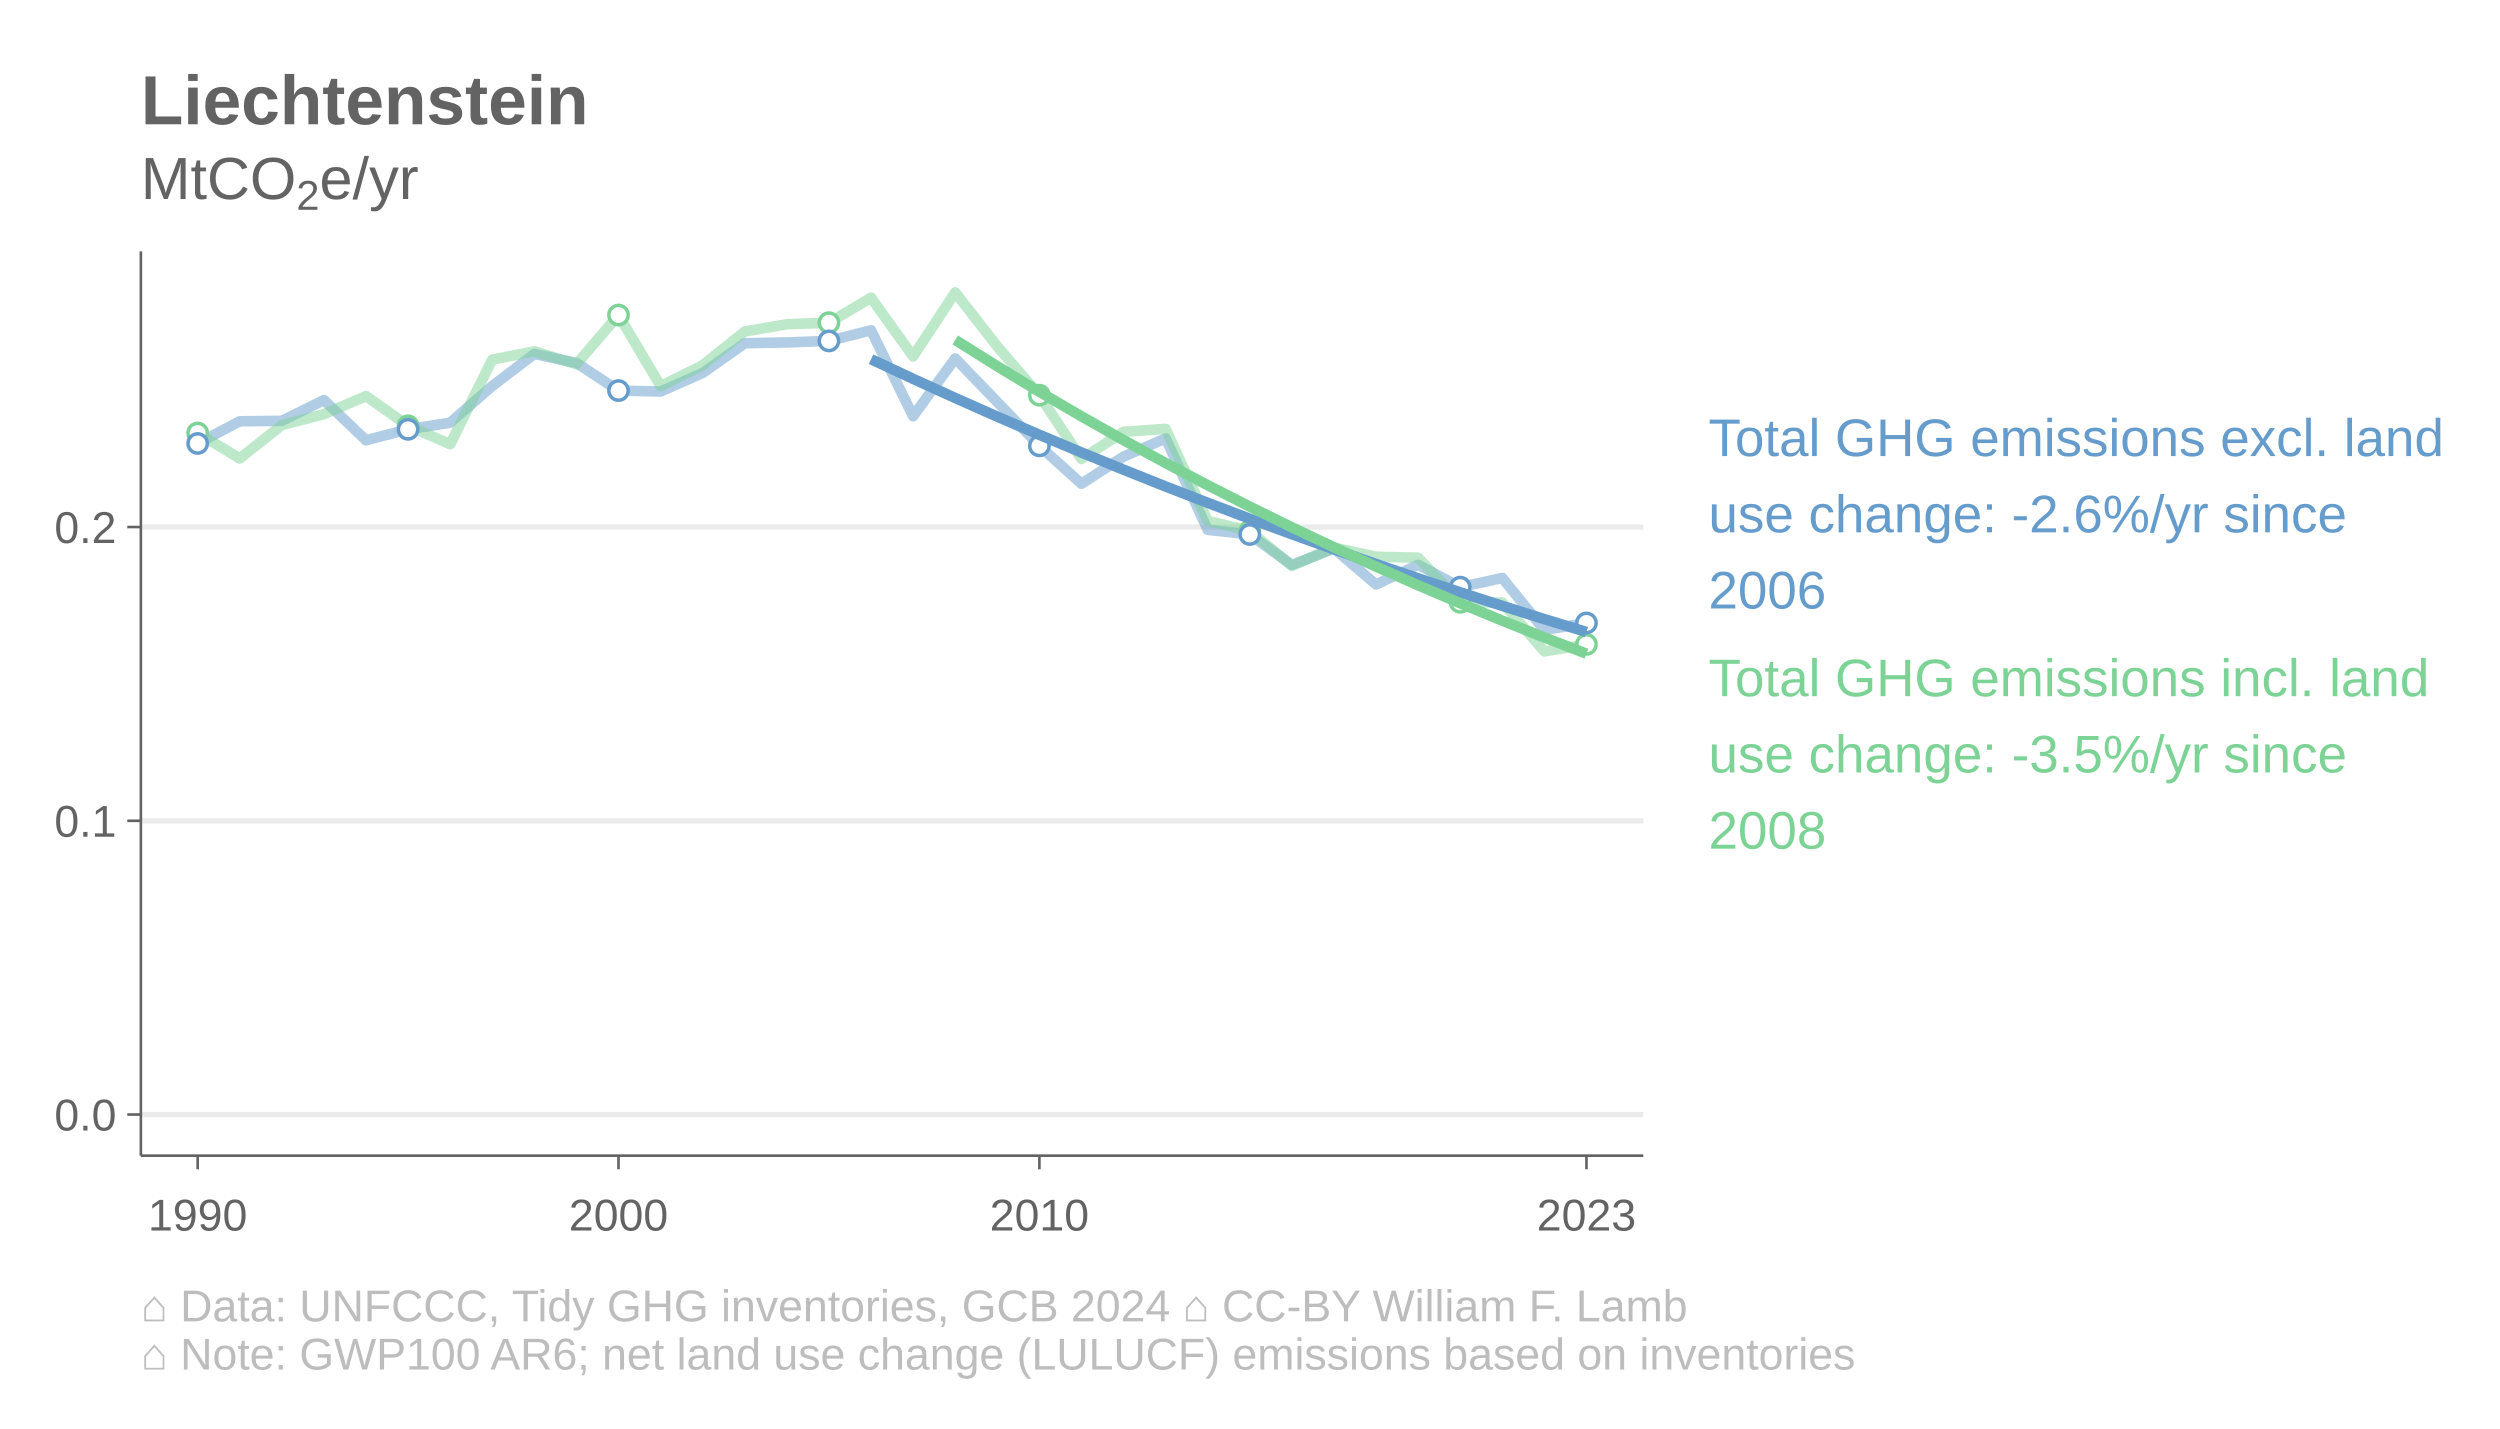
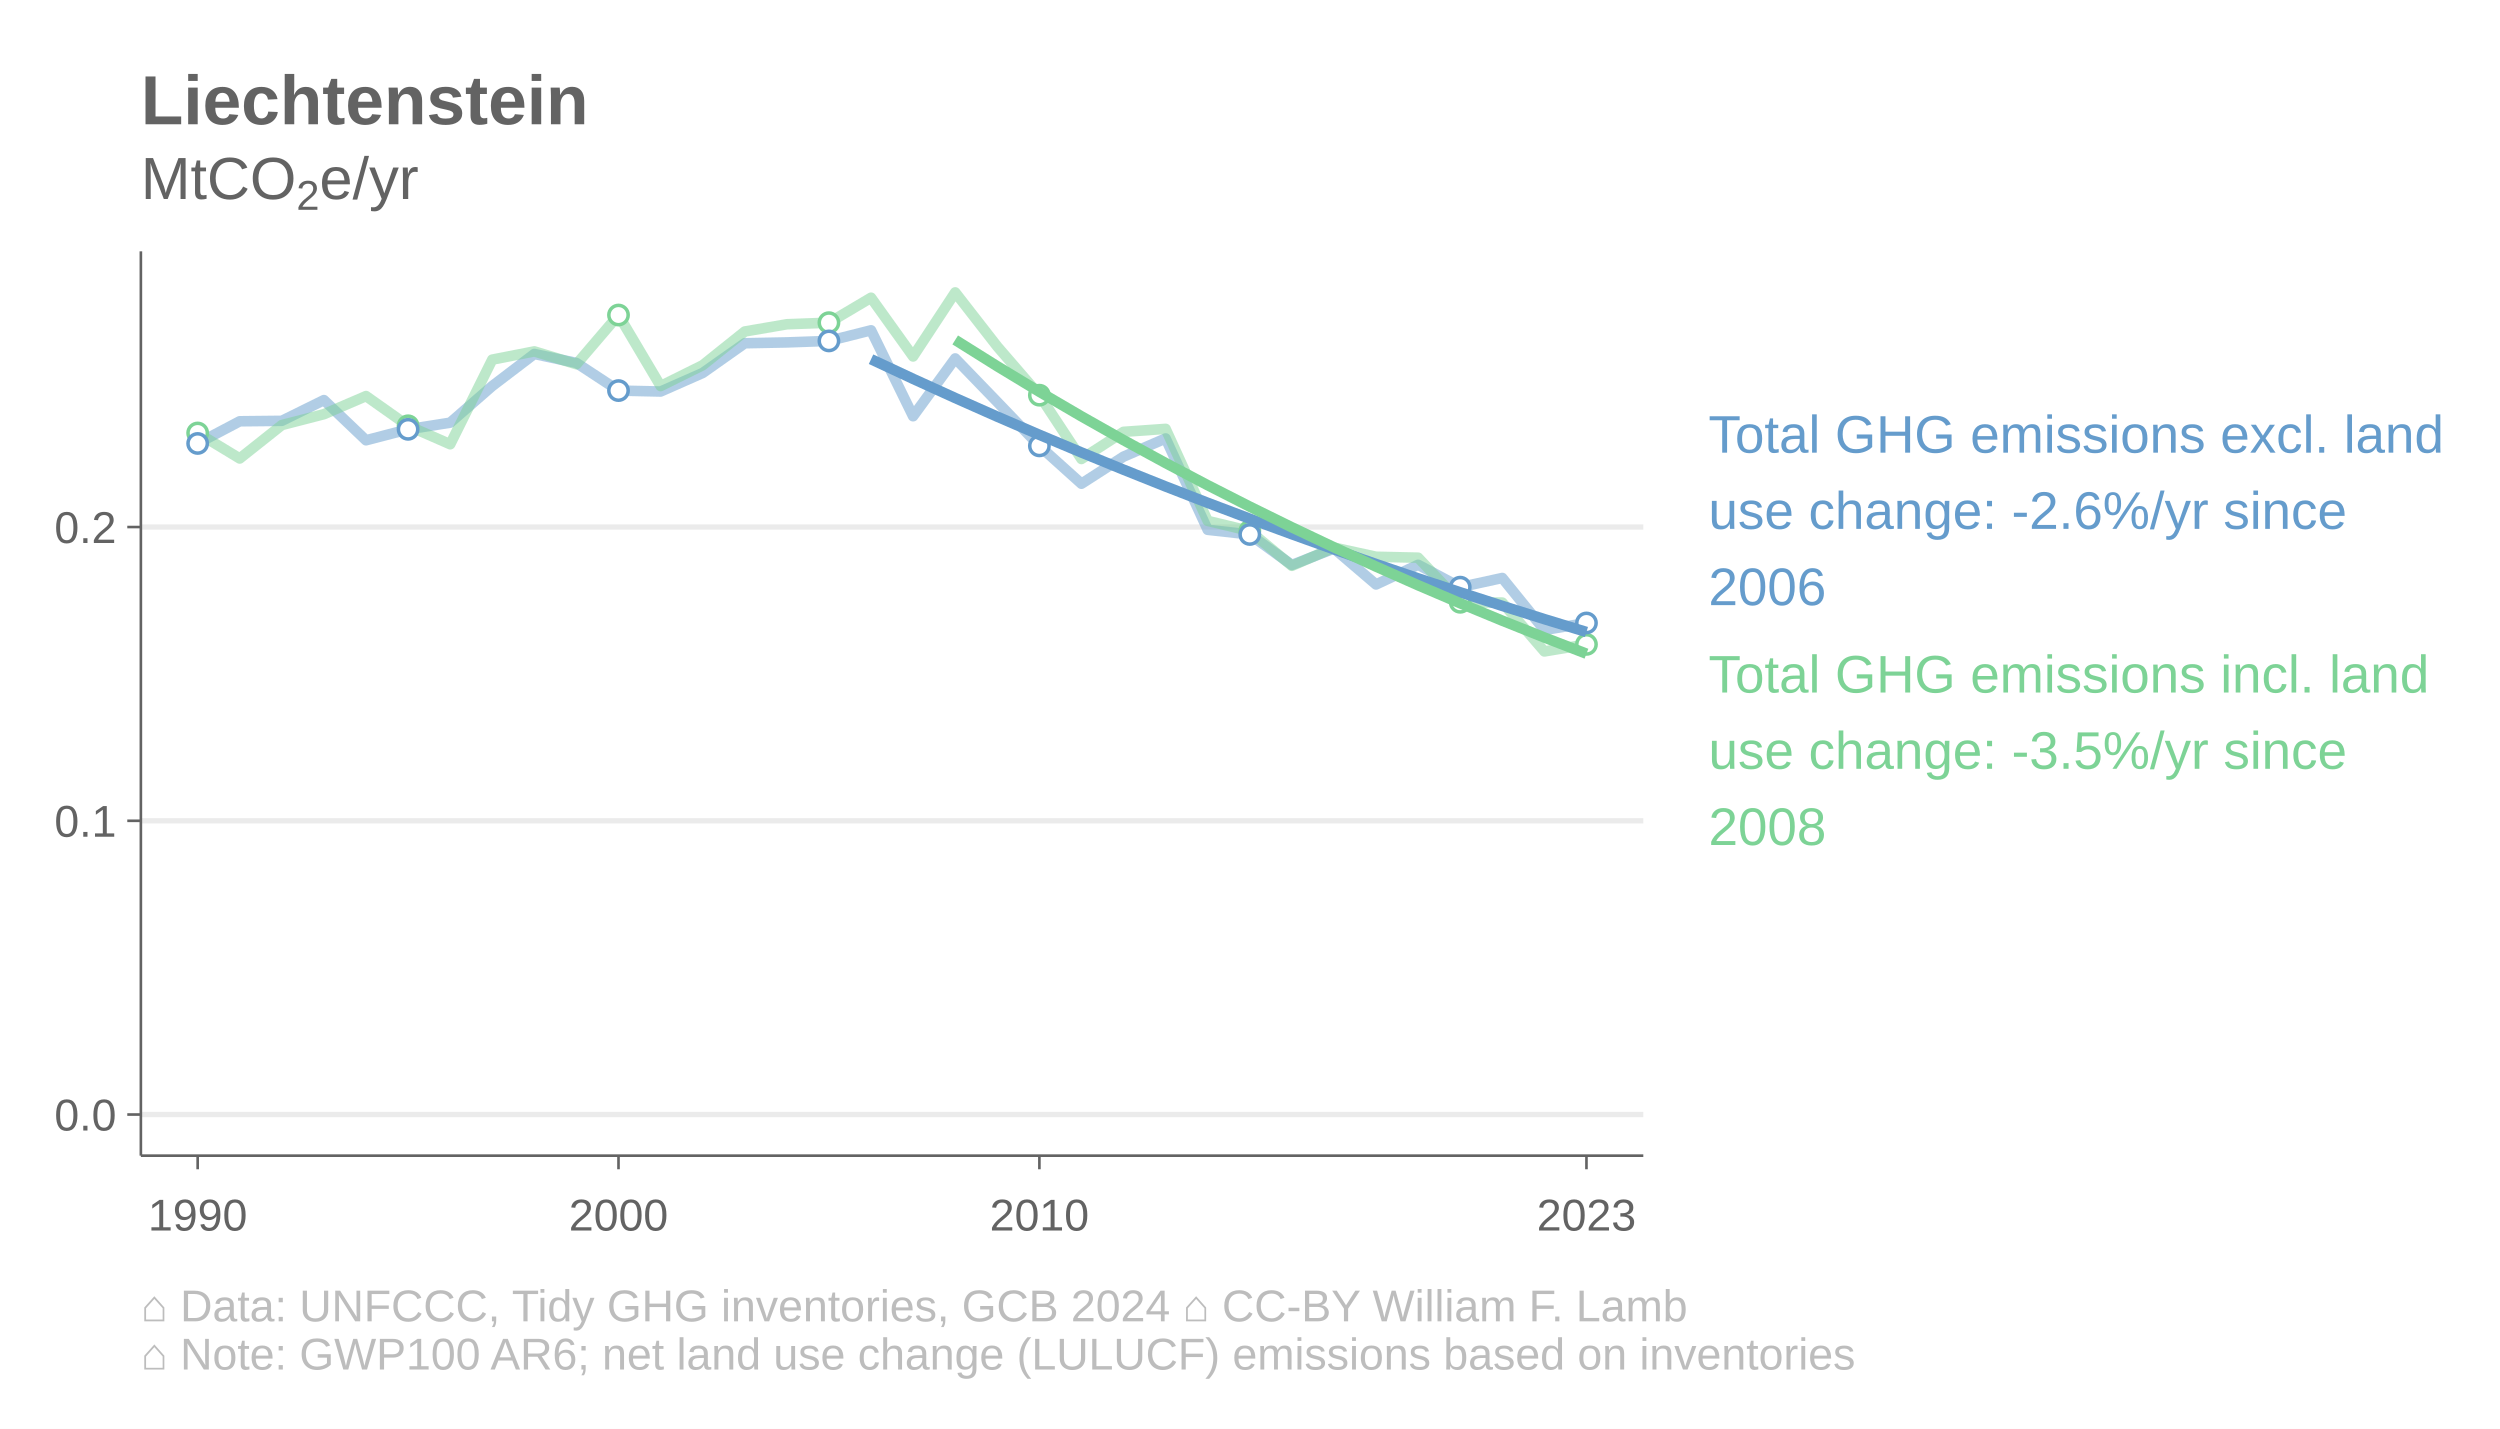
<svg xmlns="http://www.w3.org/2000/svg" class="svglite" width="504.00pt" height="288.00pt" viewBox="0 0 504.00 288.00">
  <defs>
    <style type="text/css">
    .svglite line, .svglite polyline, .svglite polygon, .svglite path, .svglite rect, .svglite circle {
      fill: none;
      stroke: #000000;
      stroke-linecap: round;
      stroke-linejoin: round;
      stroke-miterlimit: 10.00;
    }
    .svglite text {
      white-space: pre;
    }
  </style>
  </defs>
  <rect width="100%" height="100%" style="stroke: none; fill: #FFFFFF;" />
  <defs>
    <clipPath id="cpMC4wMHw1MDQuMDB8MC4wMHwyODguMDA=">
      <rect x="0.00" y="0.00" width="504.00" height="288.00" />
    </clipPath>
  </defs>
  <g clip-path="url(#cpMC4wMHw1MDQuMDB8MC4wMHwyODguMDA=)">
    <rect x="0.00" y="0.00" width="504.00" height="288.00" style="stroke-width: 1.07; stroke: #FFFFFF; fill: #FFFFFF;" />
  </g>
  <defs>
    <clipPath id="cpMjguNDB8NDk4LjUyfDUwLjY3fDIzMi45OA==">
      <rect x="28.40" y="50.67" width="470.12" height="182.31" />
    </clipPath>
  </defs>
  <g clip-path="url(#cpMjguNDB8NDk4LjUyfDUwLjY3fDIzMi45OA==)">
</g>
  <g clip-path="url(#cpMC4wMHw1MDQuMDB8MC4wMHwyODguMDA=)">
</g>
  <defs>
    <clipPath id="cpNS40OHwzMzYuNzZ8NS40OHwyODIuNTI=">
      <rect x="5.48" y="5.48" width="331.29" height="277.04" />
    </clipPath>
  </defs>
  <g clip-path="url(#cpNS40OHwzMzYuNzZ8NS40OHwyODIuNTI=)">
    <rect x="5.48" y="5.48" width="331.29" height="277.04" style="stroke-width: 1.07; stroke: #FFFFFF; fill: #FFFFFF;" />
  </g>
  <g clip-path="url(#cpMC4wMHw1MDQuMDB8MC4wMHwyODguMDA=)">
</g>
  <defs>
    <clipPath id="cpMzM2Ljc2fDQ5OC41Mnw1LjQ4fDI4Mi41Mg==">
      <rect x="336.76" y="5.48" width="161.76" height="277.04" />
    </clipPath>
  </defs>
  <g clip-path="url(#cpMzM2Ljc2fDQ5OC41Mnw1LjQ4fDI4Mi41Mg==)">
    <rect x="336.76" y="5.48" width="161.76" height="277.04" style="stroke-width: 1.07; stroke: #FFFFFF; fill: #FFFFFF;" />
  </g>
  <g clip-path="url(#cpMC4wMHw1MDQuMDB8MC4wMHwyODguMDA=)">
</g>
  <defs>
    <clipPath id="cpMjguNDB8MzMxLjI5fDUwLjY3fDIzMi45OA==">
      <rect x="28.40" y="50.67" width="302.89" height="182.31" />
    </clipPath>
  </defs>
  <g clip-path="url(#cpMjguNDB8MzMxLjI5fDUwLjY3fDIzMi45OA==)">
    <polyline points="28.40,224.69 331.29,224.69 " style="stroke-width: 1.07; stroke: #EBEBEB; stroke-linecap: butt;" />
    <polyline points="28.40,165.47 331.29,165.47 " style="stroke-width: 1.07; stroke: #EBEBEB; stroke-linecap: butt;" />
    <polyline points="28.40,106.25 331.29,106.25 " style="stroke-width: 1.07; stroke: #EBEBEB; stroke-linecap: butt;" />
    <polyline points="39.85,89.40 48.33,84.93 56.82,84.84 65.30,80.66 73.79,88.76 82.27,86.55 90.76,85.21 99.24,77.82 107.72,71.36 116.21,73.17 124.69,78.74 133.18,78.93 141.66,75.19 150.15,69.20 158.63,69.03 167.11,68.73 175.60,66.59 184.08,83.91 192.57,72.26 201.05,81.04 209.54,89.89 218.02,97.52 226.50,92.06 234.99,88.39 243.47,106.81 251.96,107.75 260.44,113.90 268.93,110.58 277.41,117.83 285.89,113.86 294.38,118.37 302.86,116.52 311.35,127.01 319.83,125.59 " style="stroke-width: 2.13; stroke: #659CCC; stroke-opacity: 0.50; stroke-linecap: butt;" />
    <polyline points="39.85,87.29 48.33,92.43 56.82,85.69 65.30,83.50 73.79,79.85 82.27,85.84 90.76,89.56 99.24,72.50 107.72,70.84 116.21,73.43 124.69,63.51 133.18,77.83 141.66,73.63 150.15,66.83 158.63,65.37 167.11,65.05 175.60,60.02 184.08,71.86 192.57,58.95 201.05,69.85 209.54,79.67 218.02,92.53 226.50,87.06 234.99,86.46 243.47,105.01 251.96,107.05 260.44,114.07 268.93,110.39 277.41,112.24 285.89,112.43 294.38,121.42 302.86,121.48 311.35,131.33 319.83,129.91 " style="stroke-width: 2.13; stroke: #7DD396; stroke-opacity: 0.50; stroke-linecap: butt;" />
    <circle cx="39.85" cy="87.29" r="1.95" style="stroke-width: 0.71; stroke: #7DD396; fill: #FFFFFF;" />
    <circle cx="82.27" cy="85.84" r="1.95" style="stroke-width: 0.71; stroke: #7DD396; fill: #FFFFFF;" />
    <circle cx="124.69" cy="63.51" r="1.95" style="stroke-width: 0.71; stroke: #7DD396; fill: #FFFFFF;" />
    <circle cx="167.11" cy="65.05" r="1.95" style="stroke-width: 0.71; stroke: #7DD396; fill: #FFFFFF;" />
    <circle cx="209.54" cy="79.67" r="1.95" style="stroke-width: 0.71; stroke: #7DD396; fill: #FFFFFF;" />
    <circle cx="251.96" cy="107.05" r="1.95" style="stroke-width: 0.71; stroke: #7DD396; fill: #FFFFFF;" />
    <circle cx="294.38" cy="121.42" r="1.95" style="stroke-width: 0.71; stroke: #7DD396; fill: #FFFFFF;" />
    <circle cx="319.83" cy="129.91" r="1.95" style="stroke-width: 0.71; stroke: #7DD396; fill: #FFFFFF;" />
    <circle cx="39.85" cy="89.40" r="1.95" style="stroke-width: 0.71; stroke: #659CCC; fill: #FFFFFF;" />
    <circle cx="82.27" cy="86.55" r="1.95" style="stroke-width: 0.71; stroke: #659CCC; fill: #FFFFFF;" />
    <circle cx="124.69" cy="78.74" r="1.95" style="stroke-width: 0.71; stroke: #659CCC; fill: #FFFFFF;" />
    <circle cx="167.11" cy="68.73" r="1.95" style="stroke-width: 0.71; stroke: #659CCC; fill: #FFFFFF;" />
    <circle cx="209.54" cy="89.89" r="1.95" style="stroke-width: 0.71; stroke: #659CCC; fill: #FFFFFF;" />
    <circle cx="251.96" cy="107.75" r="1.95" style="stroke-width: 0.71; stroke: #659CCC; fill: #FFFFFF;" />
    <circle cx="294.38" cy="118.37" r="1.95" style="stroke-width: 0.71; stroke: #659CCC; fill: #FFFFFF;" />
    <circle cx="319.83" cy="125.59" r="1.95" style="stroke-width: 0.71; stroke: #659CCC; fill: #FFFFFF;" />
    <polyline points="175.60,72.42 184.08,76.38 192.57,80.24 201.05,84.00 209.54,87.66 218.02,91.22 226.50,94.69 234.99,98.08 243.47,101.37 251.96,104.58 260.44,107.70 268.93,110.75 277.41,113.71 285.89,116.60 294.38,119.41 302.86,122.15 311.35,124.82 319.83,127.41 " style="stroke-width: 2.13; stroke: #659CCC; stroke-linecap: butt;" />
    <polyline points="192.57,68.53 201.05,73.84 209.54,78.98 218.02,83.94 226.50,88.73 234.99,93.35 243.47,97.82 251.96,102.14 260.44,106.31 268.93,110.34 277.41,114.23 285.89,117.99 294.38,121.62 302.86,125.13 311.35,128.52 319.83,131.79 " style="stroke-width: 2.13; stroke: #7DD396; stroke-linecap: butt;" />
  </g>
  <g clip-path="url(#cpMC4wMHw1MDQuMDB8MC4wMHwyODguMDA=)">
    <polyline points="28.40,232.98 28.40,50.67 " style="stroke-width: 0.53; stroke: #636363; stroke-linecap: butt;" />
    <text x="23.47" y="227.91" text-anchor="end" style="font-size: 9.00px;fill: #636363; font-family: &quot;Arial&quot;;" textLength="12.51px" lengthAdjust="spacingAndGlyphs">0.0</text>
    <text x="23.47" y="168.69" text-anchor="end" style="font-size: 9.00px;fill: #636363; font-family: &quot;Arial&quot;;" textLength="12.51px" lengthAdjust="spacingAndGlyphs">0.1</text>
    <text x="23.47" y="109.47" text-anchor="end" style="font-size: 9.00px;fill: #636363; font-family: &quot;Arial&quot;;" textLength="12.51px" lengthAdjust="spacingAndGlyphs">0.2</text>
    <polyline points="25.66,224.69 28.40,224.69 " style="stroke-width: 0.53; stroke: #636363; stroke-linecap: butt;" />
    <polyline points="25.66,165.47 28.40,165.47 " style="stroke-width: 0.53; stroke: #636363; stroke-linecap: butt;" />
    <polyline points="25.66,106.25 28.40,106.25 " style="stroke-width: 0.53; stroke: #636363; stroke-linecap: butt;" />
    <polyline points="28.40,232.98 331.29,232.98 " style="stroke-width: 0.53; stroke: #636363; stroke-linecap: butt;" />
    <polyline points="39.85,235.72 39.85,232.98 " style="stroke-width: 0.53; stroke: #636363; stroke-linecap: butt;" />
    <polyline points="124.69,235.72 124.69,232.98 " style="stroke-width: 0.53; stroke: #636363; stroke-linecap: butt;" />
    <polyline points="209.54,235.72 209.54,232.98 " style="stroke-width: 0.53; stroke: #636363; stroke-linecap: butt;" />
    <polyline points="319.83,235.72 319.83,232.98 " style="stroke-width: 0.53; stroke: #636363; stroke-linecap: butt;" />
    <text x="39.85" y="248.08" text-anchor="middle" style="font-size: 9.00px;fill: #636363; font-family: &quot;Arial&quot;;" textLength="20.02px" lengthAdjust="spacingAndGlyphs">1990</text>
    <text x="124.69" y="248.08" text-anchor="middle" style="font-size: 9.00px;fill: #636363; font-family: &quot;Arial&quot;;" textLength="20.02px" lengthAdjust="spacingAndGlyphs">2000</text>
    <text x="209.54" y="248.08" text-anchor="middle" style="font-size: 9.00px;fill: #636363; font-family: &quot;Arial&quot;;" textLength="20.02px" lengthAdjust="spacingAndGlyphs">2010</text>
    <text x="319.83" y="248.08" text-anchor="middle" style="font-size: 9.00px;fill: #636363; font-family: &quot;Arial&quot;;" textLength="20.02px" lengthAdjust="spacingAndGlyphs">2023</text>
    <text x="28.40" y="40.12" style="font-size: 12.00px;fill: #636363; font-family: &quot;Arial&quot;;" textLength="31.34px" lengthAdjust="spacingAndGlyphs">MtCO</text>
    <text x="59.74" y="42.30" style="font-size: 8.40px;fill: #636363; font-family: &quot;Arial&quot;;" textLength="4.67px" lengthAdjust="spacingAndGlyphs">2</text>
    <text x="64.40" y="40.12" style="font-size: 12.00px;fill: #636363; font-family: &quot;Arial&quot;;" textLength="20.01px" lengthAdjust="spacingAndGlyphs">e/yr</text>
    <text x="28.40" y="25.05" style="font-size: 14.00px; font-weight: bold;fill: #636363; font-family: &quot;Arial&quot;;" textLength="90.19px" lengthAdjust="spacingAndGlyphs">Liechtenstein</text>
    <text x="28.40" y="266.38" style="font-size: 9.00px;fill: #BDBDBD; font-family: &quot;Arial&quot;;" textLength="321.75px" lengthAdjust="spacingAndGlyphs">⌂ Data: UNFCCC, Tidy GHG inventories, GCB 2024   ⌂ CC-BY William F. Lamb  </text>
    <text x="28.40" y="276.10" style="font-size: 9.00px;fill: #BDBDBD; font-family: &quot;Arial&quot;;" textLength="345.55px" lengthAdjust="spacingAndGlyphs">⌂ Note: GWP100 AR6; net land use change (LULUCF) emissions based on inventories</text>
  </g>
  <defs>
    <clipPath id="cpMzM5LjUwfDQ5OC41Mnw1MC42N3wyMzIuOTg=">
      <rect x="339.50" y="50.67" width="159.02" height="182.31" />
    </clipPath>
  </defs>
  <g clip-path="url(#cpMzM5LjUwfDQ5OC41Mnw1MC42N3wyMzIuOTg=)">
-     <text x="344.43" y="91.94" style="font-size: 10.67px;fill: #659CCC; font-family: &quot;Arial&quot;;" textLength="148.05px" lengthAdjust="spacingAndGlyphs">Total GHG emissions excl. land</text>
-     <text x="344.43" y="107.31" style="font-size: 10.67px;fill: #659CCC; font-family: &quot;Arial&quot;;" textLength="128.52px" lengthAdjust="spacingAndGlyphs">use change: -2.6%/yr since</text>
-     <text x="344.43" y="122.67" style="font-size: 10.67px;fill: #659CCC; font-family: &quot;Arial&quot;;" textLength="23.70px" lengthAdjust="spacingAndGlyphs">2006</text>
-     <text x="344.44" y="140.36" style="font-size: 10.67px;fill: #7DD396; font-family: &quot;Arial&quot;;" textLength="145.09px" lengthAdjust="spacingAndGlyphs">Total GHG emissions incl. land</text>
-     <text x="344.44" y="155.72" style="font-size: 10.67px;fill: #7DD396; font-family: &quot;Arial&quot;;" textLength="128.52px" lengthAdjust="spacingAndGlyphs">use change: -3.5%/yr since</text>
-     <text x="344.44" y="171.09" style="font-size: 10.67px;fill: #7DD396; font-family: &quot;Arial&quot;;" textLength="23.70px" lengthAdjust="spacingAndGlyphs">2008</text>
+     <text x="344.43" y="91.26" style="font-size: 10.67px;fill: #659CCC; font-family: &quot;Arial&quot;;" textLength="148.05px" lengthAdjust="spacingAndGlyphs">Total GHG emissions excl. land</text>
+     <text x="344.43" y="106.62" style="font-size: 10.67px;fill: #659CCC; font-family: &quot;Arial&quot;;" textLength="128.52px" lengthAdjust="spacingAndGlyphs">use change: -2.6%/yr since</text>
+     <text x="344.43" y="121.99" style="font-size: 10.67px;fill: #659CCC; font-family: &quot;Arial&quot;;" textLength="23.70px" lengthAdjust="spacingAndGlyphs">2006</text>
+     <text x="344.44" y="139.62" style="font-size: 10.67px;fill: #7DD396; font-family: &quot;Arial&quot;;" textLength="145.09px" lengthAdjust="spacingAndGlyphs">Total GHG emissions incl. land</text>
+     <text x="344.44" y="154.99" style="font-size: 10.67px;fill: #7DD396; font-family: &quot;Arial&quot;;" textLength="128.52px" lengthAdjust="spacingAndGlyphs">use change: -3.5%/yr since</text>
+     <text x="344.44" y="170.35" style="font-size: 10.67px;fill: #7DD396; font-family: &quot;Arial&quot;;" textLength="23.70px" lengthAdjust="spacingAndGlyphs">2008</text>
  </g>
  <g clip-path="url(#cpMC4wMHw1MDQuMDB8MC4wMHwyODguMDA=)">
</g>
</svg>
